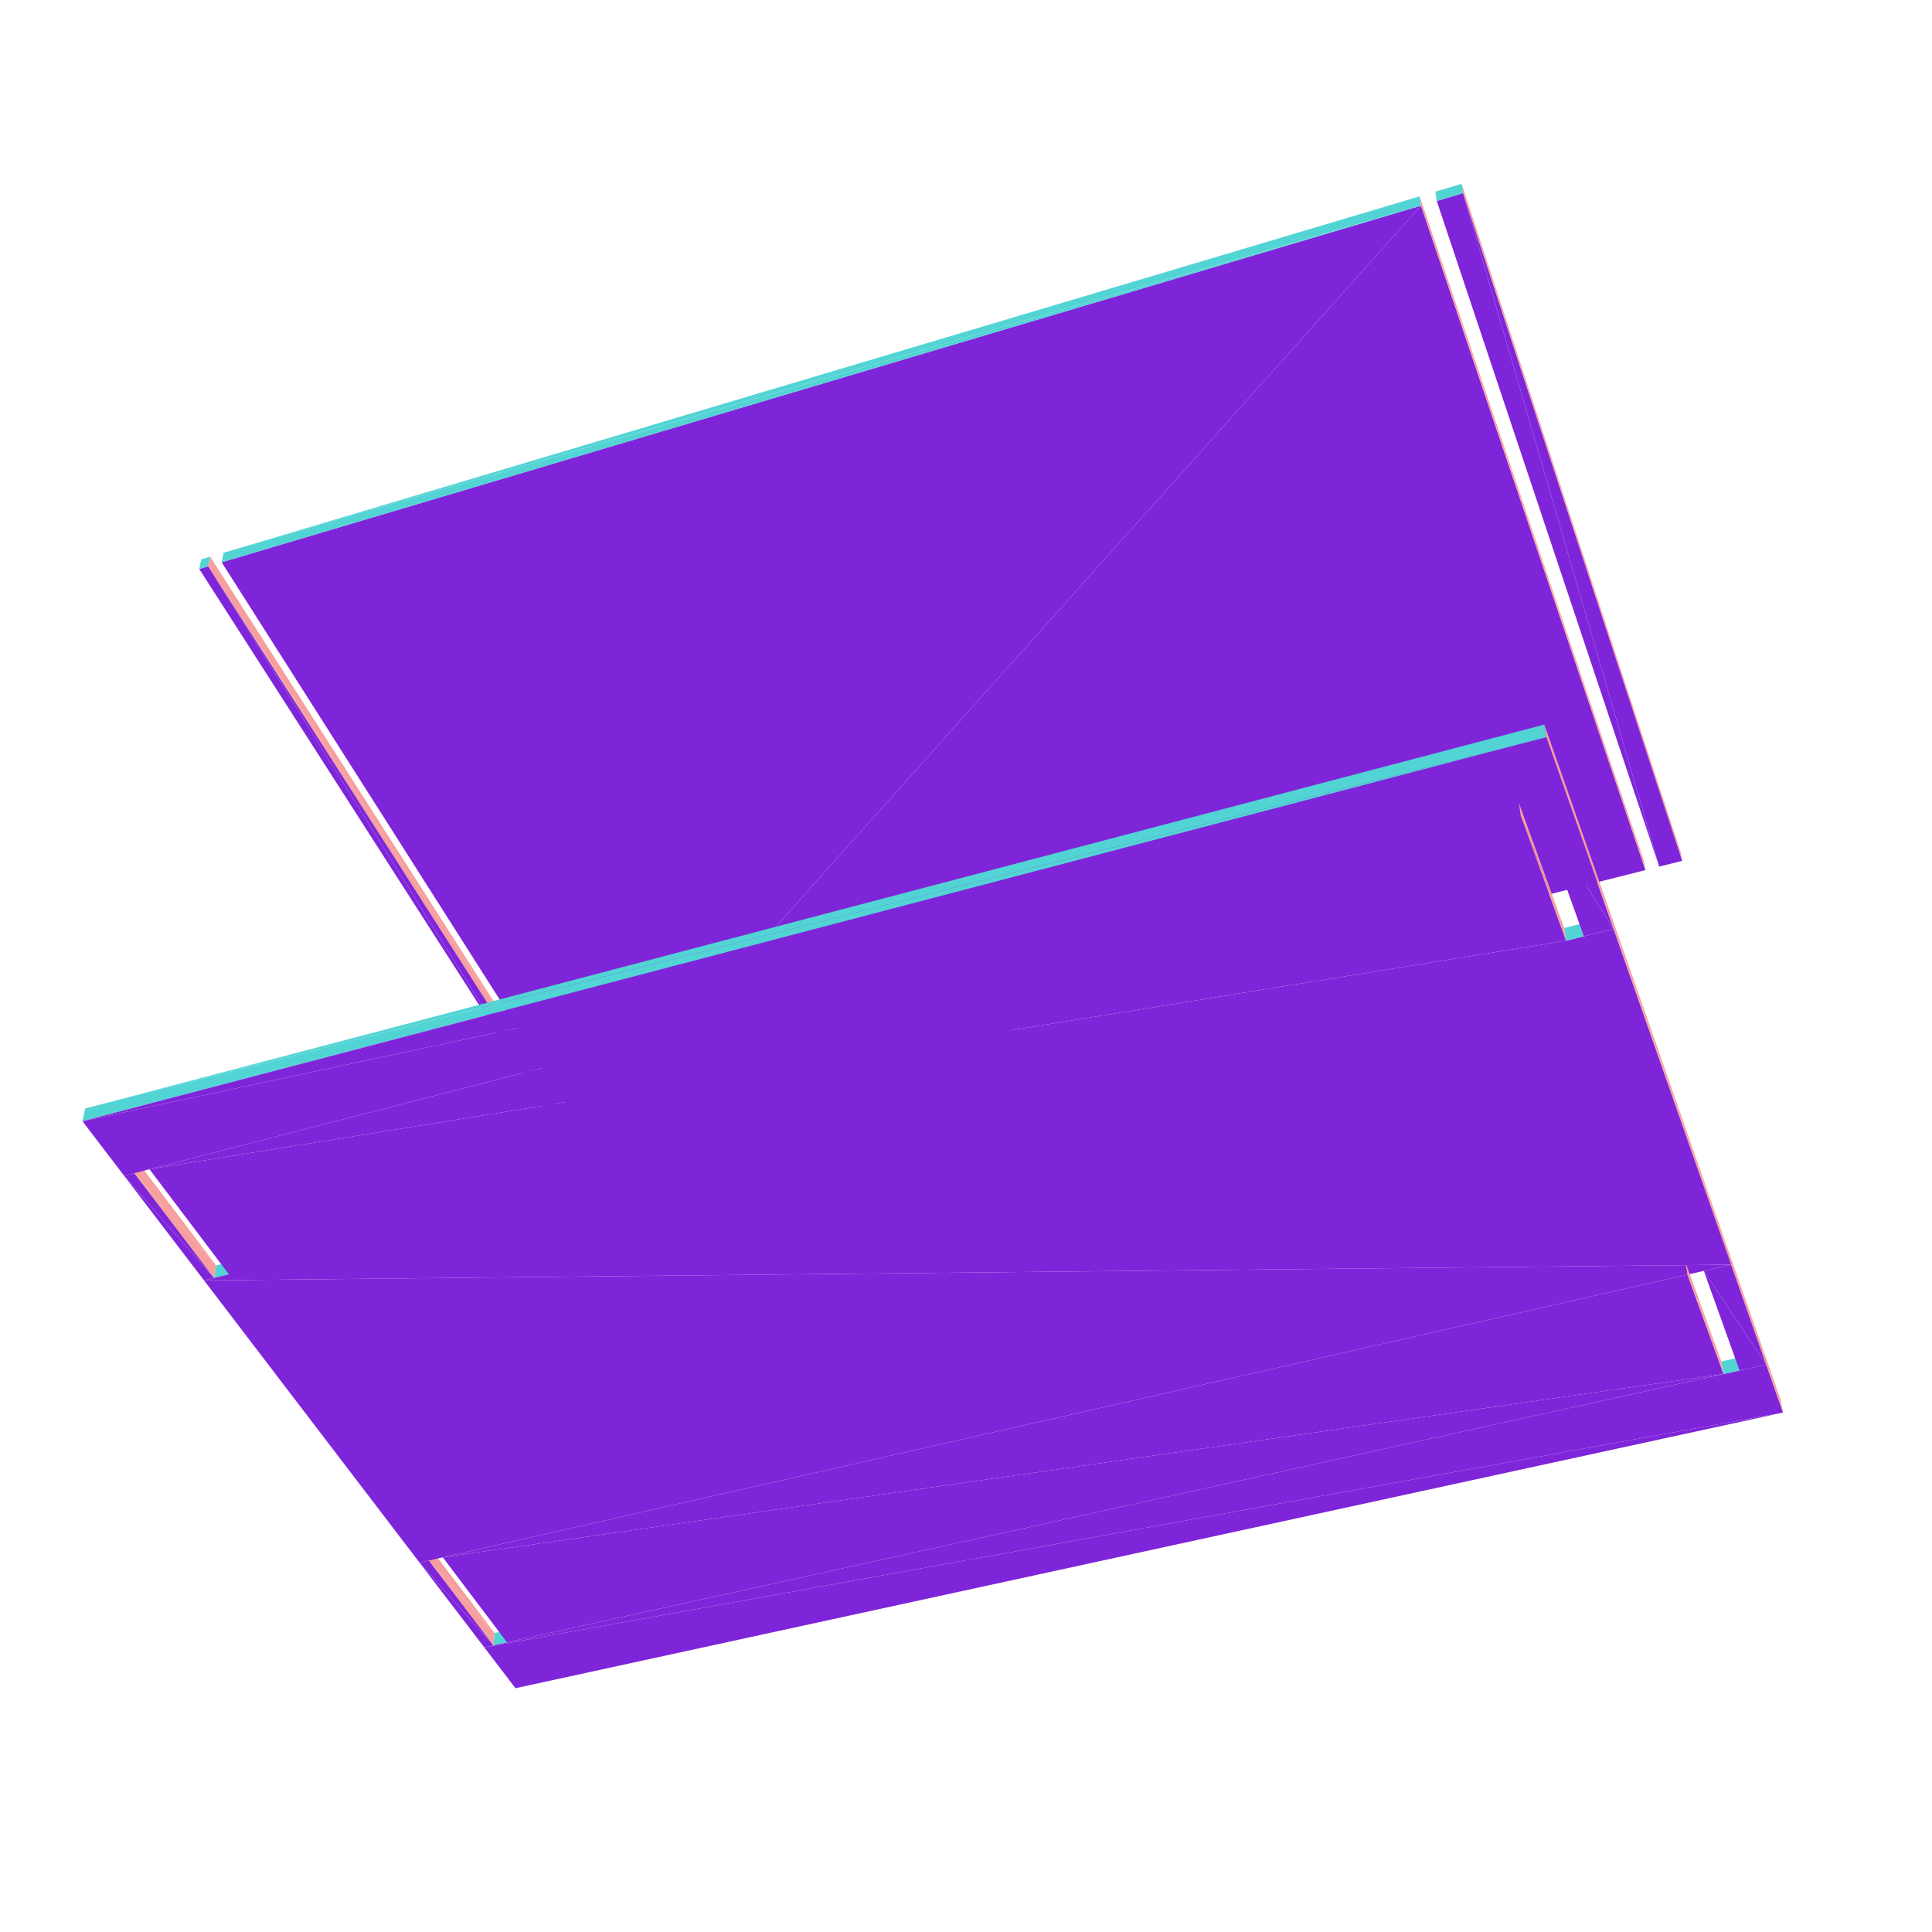
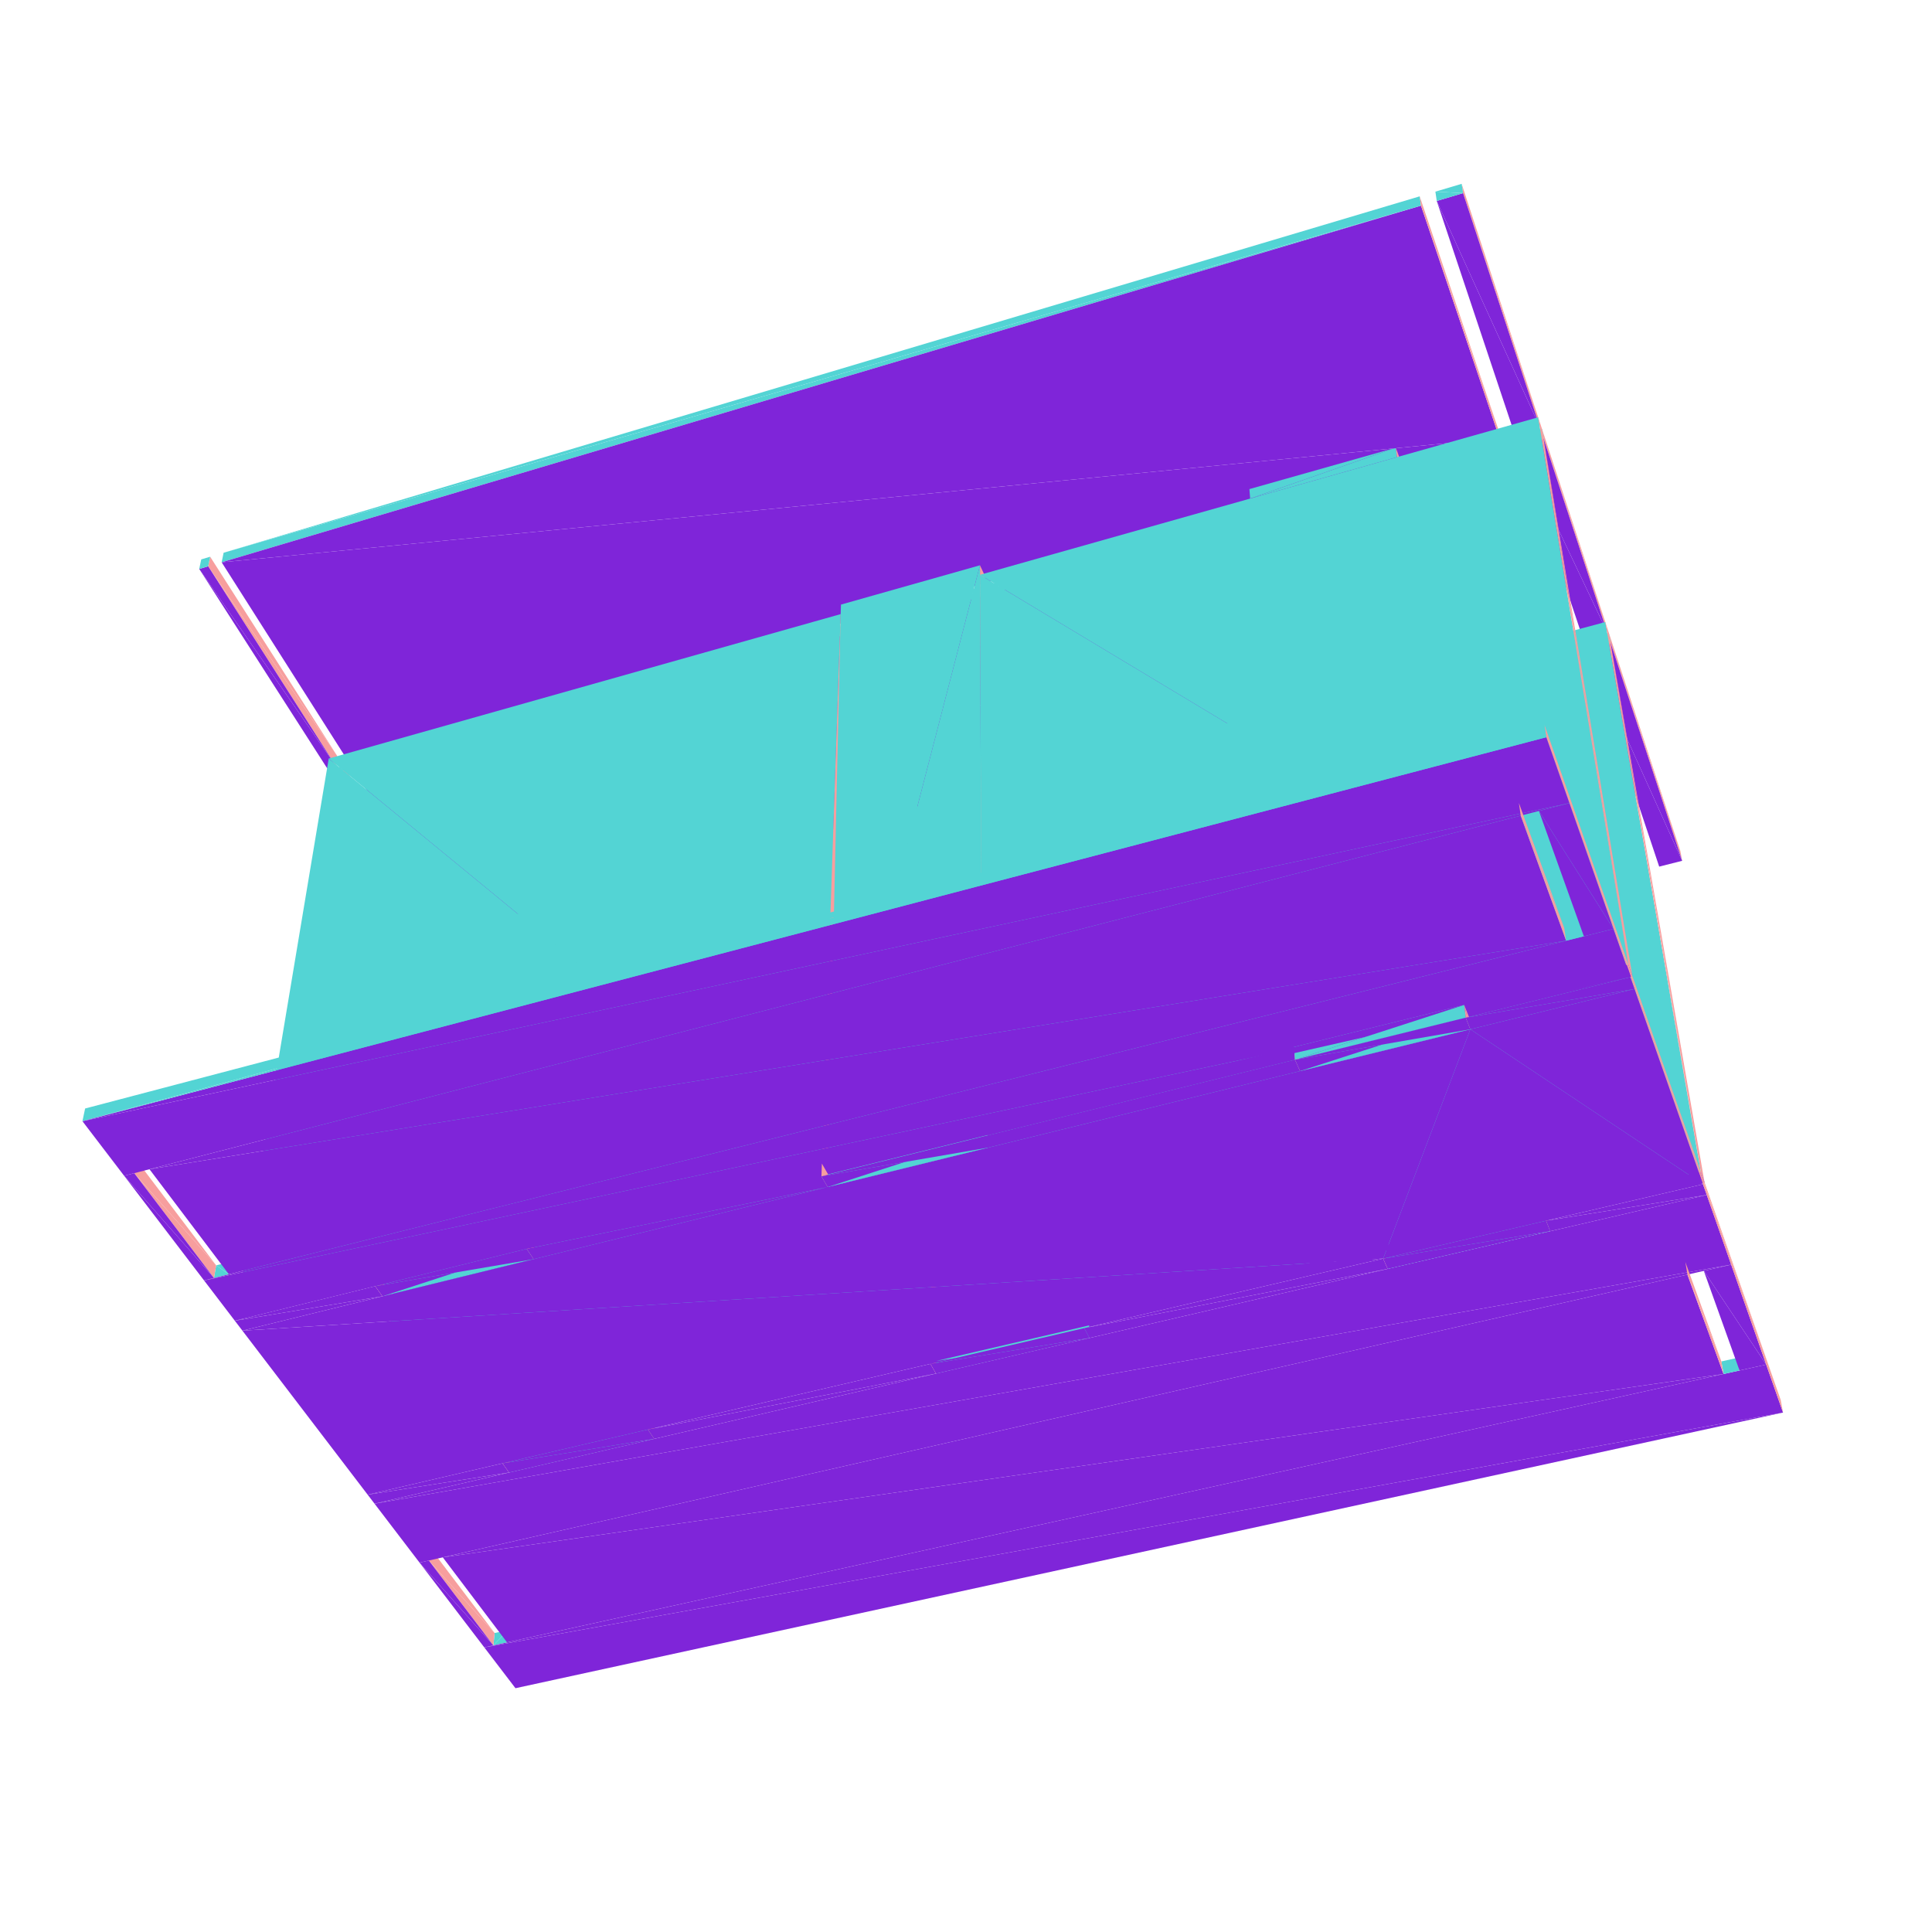
<svg xmlns="http://www.w3.org/2000/svg" viewBox="-250 -250 500 500" width="500" height="500">
-   <path d="M-196.123,-103.444L-101.118,45.123L-100.886,42.629z" style="fill:rgb(247,158,158)" />
-   <path d="M-196.123,-103.444L-103.188,45.646L-101.118,45.123z" style="fill:rgb(127,37,217)" />
-   <path d="M-196.123,-103.444L-100.886,42.629L-195.606,-105.918z" style="fill:rgb(247,158,158)" />
-   <path d="M-196.123,-103.444L-198.443,-102.754L-103.188,45.646zM117.751,-196.78L-98.011,44.339L175.839,-24.822z" style="fill:rgb(127,37,217)" />
-   <path d="M117.751,-196.78L175.839,-24.822L175.406,-27.32zM128.642,-200.019L185.345,-27.223L184.888,-29.72z" style="fill:rgb(247,158,158)" />
-   <path d="M128.642,-200.019L179.398,-25.721L185.345,-27.223zM117.751,-196.78L-192.637,-104.48L-98.011,44.339z" style="fill:rgb(127,37,217)" />
-   <path d="M-122.315,175.823L-118.466,171.846L-121.994,172.627zM-122.315,175.823L-118.778,175.043L-118.466,171.846zM-196.123,-103.444L-195.606,-105.918L-197.92,-105.228zM-196.123,-103.444L-197.92,-105.228L-198.443,-102.754z" style="fill:rgb(83,212,212)" />
+   <path d="M-132.442,-3.86L-101.118,45.123L-100.886,42.629z" style="fill:rgb(247,158,158)" />
+   <path d="M-101.118,45.123L-134.595,-3.285L-103.188,45.646z" style="fill:rgb(127,37,217)" />
+   <path d="M-132.442,-3.86L-100.886,42.629L-132.123,-6.359z" style="fill:rgb(247,158,158)" />
+   <path d="M-101.118,45.123L-132.442,-3.86L-134.595,-3.285zM175.839,-24.822L-129.207,-4.724L-98.011,44.339z" style="fill:rgb(127,37,217)" />
+   <path d="M-134.595,-3.285L-132.123,-6.359L-134.271,-5.783zM-134.595,-3.285L-132.442,-3.86L-132.123,-6.359zM-105.072,-16.404L-71.839,-27.762L-104.817,-18.89z" style="fill:rgb(83,212,212)" />
+   <path d="M-70.617,-22.824L-105.072,-16.404L-103.61,-13.992z" style="fill:rgb(127,37,217)" />
+   <path d="M-105.072,-16.404L-72.015,-25.276L-71.839,-27.762z" style="fill:rgb(83,212,212)" />
+   <path d="M-70.617,-22.824L-72.015,-25.276L-105.072,-16.404z" style="fill:rgb(127,37,217)" />
+   <path d="M-72.015,-25.276L-70.445,-25.31L-71.839,-27.762zM-72.015,-25.276L-70.617,-22.824L-70.445,-25.31zM-161.456,-49.232L-133.962,-6.237L-133.638,-8.736z" style="fill:rgb(247,158,158)" />
+   <path d="M-133.962,-6.237L-163.686,-48.606L-136.12,-5.659z" style="fill:rgb(127,37,217)" />
+   <path d="M-129.207,-4.724L156.416,-83.602L-128.895,-7.223z" style="fill:rgb(83,212,212)" />
+   <path d="M-161.456,-49.232L-133.638,-8.736L-161.05,-51.725z" style="fill:rgb(247,158,158)" />
+   <path d="M-133.962,-6.237L-161.456,-49.232L-163.686,-48.606zM175.839,-24.822L156.822,-81.118L-129.207,-4.724z" style="fill:rgb(127,37,217)" />
+   <path d="M156.822,-81.118L175.839,-24.822L175.406,-27.32z" style="fill:rgb(247,158,158)" />
+   <path d="M185.345,-27.223L160.553,-82.115L179.398,-25.721z" style="fill:rgb(127,37,217)" />
+   <path d="M166.786,-83.78L185.345,-27.223L184.888,-29.72z" style="fill:rgb(247,158,158)" />
+   <path d="M-163.686,-48.606L-161.05,-51.725L-163.275,-51.099z" style="fill:rgb(83,212,212)" />
+   <path d="M155.895,-83.86L-158.105,-50.173L-130.721,-7.105z" style="fill:rgb(127,37,217)" />
+   <path d="M-163.686,-48.606L-161.456,-49.232L-161.05,-51.725zM-129.207,-4.724L156.822,-81.118L156.416,-83.602zM-133.106,-62.663L-98.584,-74.807L-132.769,-65.141z" style="fill:rgb(83,212,212)" />
+   <path d="M-97.313,-69.659L-133.106,-62.663L-131.514,-60.036z" style="fill:rgb(127,37,217)" />
+   <path d="M156.822,-81.118L175.406,-27.32L156.416,-83.602z" style="fill:rgb(247,158,158)" />
+   <path d="M-133.106,-62.663L-98.837,-72.332L-98.584,-74.807z" style="fill:rgb(83,212,212)" />
+   <path d="M-97.313,-69.659L-98.837,-72.332L-133.106,-62.663z" style="fill:rgb(127,37,217)" />
+   <path d="M166.786,-83.78L184.888,-29.72L166.353,-86.262zM-98.837,-72.332L-97.065,-72.134L-98.584,-74.807zM-98.837,-72.332L-97.313,-69.659L-97.065,-72.134z" style="fill:rgb(247,158,158)" />
+   <path d="M185.345,-27.223L166.786,-83.78L160.553,-82.115z" style="fill:rgb(127,37,217)" />
+   <path d="M93.895,-69.809L130.053,-82.077L93.655,-72.285z" style="fill:rgb(83,212,212)" />
+   <path d="M130.388,-79.605L93.895,-69.809L94.954,-67.148z" style="fill:rgb(127,37,217)" />
+   <path d="M-196.123,-103.444L-163.111,-51.82L-162.7,-54.313z" style="fill:rgb(247,158,158)" />
+   <path d="M-163.111,-51.82L-198.443,-102.754L-165.346,-51.191zM130.388,-79.605L94.954,-67.148L131.368,-76.896z" style="fill:rgb(127,37,217)" />
+   <path d="M93.895,-69.809L130.388,-79.605L130.053,-82.077z" style="fill:rgb(83,212,212)" />
+   <path d="M130.053,-82.077L131.368,-76.896L131.032,-79.369zM130.053,-82.077L130.388,-79.605L131.368,-76.896z" style="fill:rgb(247,158,158)" />
+   <path d="M-158.105,-50.173L138.712,-136.07L-157.708,-52.665zM-9.182,99.707L-8.038,-42.449L-135.791,-8.158zM160.553,-82.115L166.353,-86.262L160.137,-84.598zM160.553,-82.115L166.786,-83.78L166.353,-86.262z" style="fill:rgb(83,212,212)" />
+   <path d="M-196.123,-103.444L-162.7,-54.313L-195.606,-105.918z" style="fill:rgb(247,158,158)" />
+   <path d="M-163.111,-51.82L-196.123,-103.444L-198.443,-102.754z" style="fill:rgb(127,37,217)" />
+   <path d="M-8.038,-42.449L-7.728,102.219L-6.767,-39.917z" style="fill:rgb(247,158,158)" />
+   <path d="M155.895,-83.86L139.089,-133.613L-158.105,-50.173z" style="fill:rgb(127,37,217)" />
+   <path d="M-9.208,102.964L26.607,-54.247L-8.018,-44.932zM-122.315,175.823L-118.466,171.846L-121.994,172.627z" style="fill:rgb(83,212,212)" />
+   <path d="M27.804,-51.672L26.607,-54.247L30.596,93.71z" style="fill:rgb(247,158,158)" />
+   <path d="M138.074,-136.618L-192.637,-104.48L-159.754,-52.765z" style="fill:rgb(127,37,217)" />
+   <path d="M-122.315,175.823L-118.778,175.043L-118.466,171.846z" style="fill:rgb(83,212,212)" />
+   <path d="M139.089,-133.613L155.895,-83.86L155.491,-86.343z" style="fill:rgb(247,158,158)" />
+   <path d="M-196.123,-103.444L-195.606,-105.918L-197.92,-105.228zM-196.123,-103.444L-197.92,-105.228L-198.443,-102.754z" style="fill:rgb(83,212,212)" />
+   <path d="M165.882,-86.535L142.978,-134.705L159.635,-84.862z" style="fill:rgb(127,37,217)" />
+   <path d="M149.476,-136.529L165.882,-86.535L165.45,-89.016z" style="fill:rgb(247,158,158)" />
+   <path d="M-158.105,-50.173L139.089,-133.613L138.712,-136.07z" style="fill:rgb(83,212,212)" />
  <path d="M-139.017,153.861L-122.315,175.823L-121.994,172.627z" style="fill:rgb(247,158,158)" />
  <path d="M-122.315,175.823L-141.421,154.407L-124.669,176.342z" style="fill:rgb(127,37,217)" />
-   <path d="M-139.017,153.861L-121.994,172.627L-138.643,150.643z" style="fill:rgb(247,158,158)" />
-   <path d="M-122.315,175.823L-139.017,153.861L-141.421,154.407zM211.448,115.568L-124.669,176.342L-116.6,186.908z" style="fill:rgb(127,37,217)" />
-   <path d="M117.751,-196.78L-192.129,-106.954L-192.637,-104.48z" style="fill:rgb(83,212,212)" />
-   <path d="M117.751,-196.78L175.406,-27.32L117.415,-199.188z" style="fill:rgb(247,158,158)" />
+   <path d="M-9.182,99.707L-135.791,-8.158L-154.425,133.589z" style="fill:rgb(83,212,212)" />
+   <path d="M139.089,-133.613L155.491,-86.343L138.712,-136.07zM-139.017,153.861L-121.994,172.627L-138.643,150.643z" style="fill:rgb(247,158,158)" />
+   <path d="M73.54,-120.97L111.241,-134.139L73.344,-123.423z" style="fill:rgb(83,212,212)" />
+   <path d="M-122.315,175.823L-139.017,153.861L-141.421,154.407z" style="fill:rgb(127,37,217)" />
+   <path d="M149.476,-136.529L165.45,-89.016L149.07,-138.984z" style="fill:rgb(247,158,158)" />
+   <path d="M111.541,-131.692L73.54,-120.97L74.698,-118.058zM165.882,-86.535L149.476,-136.529L142.978,-134.705zM211.448,115.568L-124.669,176.342L-116.6,186.908zM111.541,-131.692L74.698,-118.058L112.614,-128.727z" style="fill:rgb(127,37,217)" />
+   <path d="M73.54,-120.97L111.541,-131.692L111.241,-134.139z" style="fill:rgb(83,212,212)" />
+   <path d="M111.241,-134.139L112.614,-128.727L112.312,-131.175zM111.241,-134.139L111.541,-131.692L112.614,-128.727z" style="fill:rgb(247,158,158)" />
+   <path d="M190.164,53.203L165.45,-89.016L26.674,-51.766zM-37.297,51.142L-32.441,-91.067L-164.93,-53.684zM142.978,-134.705L149.07,-138.984L142.59,-137.161zM117.751,-196.78L-192.129,-106.954L-192.637,-104.48zM142.978,-134.705L149.476,-136.529L149.07,-138.984z" style="fill:rgb(83,212,212)" />
+   <path d="M-8.038,-42.449L-9.182,99.707L-7.728,102.219zM166.353,-86.262L165.45,-89.016L190.164,53.203z" style="fill:rgb(247,158,158)" />
  <path d="M196.052,105.588L-135.406,153.041L-118.778,175.043z" style="fill:rgb(127,37,217)" />
-   <path d="M128.642,-200.019L184.888,-29.72L128.274,-202.424z" style="fill:rgb(247,158,158)" />
-   <path d="M128.642,-200.019L121.828,-197.992L179.398,-25.721zM211.448,115.568L207.095,103.152L-124.669,176.342z" style="fill:rgb(127,37,217)" />
-   <path d="M117.751,-196.78L117.415,-199.188L-192.129,-106.954z" style="fill:rgb(83,212,212)" />
-   <path d="M196.052,105.588L186.708,79.865L-135.406,153.041z" style="fill:rgb(127,37,217)" />
+   <path d="M-32.441,-91.067L-35.689,53.92L-31.054,-88.302z" style="fill:rgb(247,158,158)" />
+   <path d="M-37.409,54.422L3.613,-103.705L-32.357,-93.534z" style="fill:rgb(83,212,212)" />
+   <path d="M138.074,-136.618L117.751,-196.78L-192.637,-104.48z" style="fill:rgb(127,37,217)" />
+   <path d="M-9.208,102.964L30.596,93.71L26.607,-54.247z" style="fill:rgb(83,212,212)" />
+   <path d="M27.804,-51.672L30.596,93.71L31.961,96.271z" style="fill:rgb(247,158,158)" />
+   <path d="M-118.245,131.084L-154.85,136.822L-153.068,139.155z" style="fill:rgb(127,37,217)" />
+   <path d="M4.92,-100.892L3.613,-103.705L4.183,44.181zM117.751,-196.78L138.074,-136.618L137.699,-139.073z" style="fill:rgb(247,158,158)" />
+   <path d="M-118.245,131.084L-119.952,128.709L-154.85,136.822zM211.448,115.568L207.095,103.152L-124.669,176.342z" style="fill:rgb(127,37,217)" />
+   <path d="M-119.952,128.709L-117.918,127.847L-119.619,125.47zM-119.952,128.709L-118.245,131.084L-117.918,127.847z" style="fill:rgb(247,158,158)" />
+   <path d="M148.485,-139.549L121.828,-197.992L141.972,-137.715z" style="fill:rgb(127,37,217)" />
+   <path d="M128.642,-200.019L148.485,-139.549L148.081,-142.002z" style="fill:rgb(247,158,158)" />
+   <path d="M-7.728,102.219L-154.425,133.589L-152.649,135.924z" style="fill:rgb(127,37,217)" />
+   <path d="M-80.687,122.379L-117.918,127.847L-118.245,131.084zM-119.952,128.709L-82.081,116.713L-119.619,125.47z" style="fill:rgb(83,212,212)" />
+   <path d="M-80.687,122.379L-119.952,128.709L-118.245,131.084z" style="fill:rgb(127,37,217)" />
+   <path d="M-80.687,122.379L-80.462,119.135L-117.918,127.847zM117.751,-196.78L117.415,-199.188L-192.129,-106.954zM-119.952,128.709L-82.311,119.959L-82.081,116.713zM190.164,53.203L26.674,-51.766L30.508,90.448z" style="fill:rgb(83,212,212)" />
+   <path d="M-80.687,122.379L-82.311,119.959L-119.952,128.709zM198.03,77.293L-153.068,139.155L-141.421,154.407z" style="fill:rgb(127,37,217)" />
+   <path d="M-82.311,119.959L-80.462,119.135L-82.081,116.713zM-82.311,119.959L-80.687,122.379L-80.462,119.135z" style="fill:rgb(247,158,158)" />
+   <path d="M-37.297,51.142L-164.93,-53.684L-188.685,88.539z" style="fill:rgb(83,212,212)" />
+   <path d="M117.751,-196.78L137.699,-139.073L117.415,-199.188z" style="fill:rgb(247,158,158)" />
+   <path d="M-7.728,102.219L-9.182,99.707L-154.425,133.589zM-7.75,105.475L-82.311,119.959L-80.687,122.379z" style="fill:rgb(127,37,217)" />
+   <path d="M128.642,-200.019L148.081,-142.002L128.274,-202.424z" style="fill:rgb(247,158,158)" />
+   <path d="M148.485,-139.549L128.642,-200.019L121.828,-197.992zM196.052,105.588L186.708,79.865L-135.406,153.041z" style="fill:rgb(127,37,217)" />
+   <path d="M171.4,-0.412L148.081,-142.002L3.622,-101.242z" style="fill:rgb(83,212,212)" />
+   <path d="M-7.75,105.475L-9.208,102.964L-82.311,119.959z" style="fill:rgb(127,37,217)" />
  <path d="M196.052,105.588L199.618,101.42L195.495,102.333zM196.052,105.588L200.186,104.676L199.618,101.42z" style="fill:rgb(83,212,212)" />
-   <path d="M198.03,77.293L-197.191,81.379L-141.421,154.407z" style="fill:rgb(127,37,217)" />
-   <path d="M128.642,-200.019L128.274,-202.424L121.48,-200.4zM128.642,-200.019L121.48,-200.4L121.828,-197.992z" style="fill:rgb(83,212,212)" />
+   <path d="M-9.208,102.964L-7.728,102.219L-9.182,99.707zM-9.208,102.964L-7.75,105.475L-7.728,102.219zM166.353,-86.262L190.164,53.203L191.133,55.969z" style="fill:rgb(247,158,158)" />
+   <path d="M31.961,96.271L-7.728,102.219L-7.75,105.475z" style="fill:rgb(83,212,212)" />
+   <path d="M107.963,75.724L-187.267,94.374L-154.85,136.822zM31.961,96.271L-9.208,102.964L-7.75,105.475z" style="fill:rgb(127,37,217)" />
+   <path d="M31.961,96.271L31.87,93.01L-7.728,102.219z" style="fill:rgb(83,212,212)" />
+   <path d="M-32.441,-91.067L-37.297,51.142L-35.689,53.92z" style="fill:rgb(247,158,158)" />
+   <path d="M128.642,-200.019L128.274,-202.424L121.48,-200.4z" style="fill:rgb(83,212,212)" />
+   <path d="M149.07,-138.984L148.081,-142.002L171.4,-0.412z" style="fill:rgb(247,158,158)" />
+   <path d="M128.642,-200.019L121.48,-200.4L121.828,-197.992z" style="fill:rgb(83,212,212)" />
  <path d="M186.708,79.865L196.052,105.588L195.495,102.333z" style="fill:rgb(247,158,158)" />
-   <path d="M207.095,103.152L190.946,78.902L200.186,104.676z" style="fill:rgb(127,37,217)" />
+   <path d="M31.961,96.271L30.596,93.71L-9.208,102.964zM207.095,103.152L190.946,78.902L200.186,104.676z" style="fill:rgb(127,37,217)" />
+   <path d="M-37.409,54.422L4.183,44.181L3.613,-103.705z" style="fill:rgb(83,212,212)" />
+   <path d="M198.03,77.293L191.704,59.247L-153.068,139.155z" style="fill:rgb(127,37,217)" />
+   <path d="M4.92,-100.892L4.183,44.181L5.694,47.016z" style="fill:rgb(247,158,158)" />
+   <path d="M-151.02,85.478L-189.23,91.803L-187.267,94.374z" style="fill:rgb(127,37,217)" />
  <path d="M186.708,79.865L195.495,102.333L186.163,76.596z" style="fill:rgb(247,158,158)" />
-   <path d="M207.095,103.152L198.03,77.293L190.946,78.902z" style="fill:rgb(127,37,217)" />
-   <path d="M-190.773,79.778L-190.216,76.508L-194.059,77.47zM-190.773,79.778L-194.059,77.47L-194.626,80.739z" style="fill:rgb(83,212,212)" />
+   <path d="M109.142,78.383L30.596,93.71L31.961,96.271zM-151.02,85.478L-152.902,82.858L-189.23,91.803zM207.095,103.152L198.03,77.293L190.946,78.902zM191.133,55.969L30.508,90.448L31.87,93.01z" style="fill:rgb(127,37,217)" />
+   <path d="M-152.902,82.858L-150.582,82.211L-152.458,79.59zM-152.902,82.858L-151.02,85.478L-150.582,82.211z" style="fill:rgb(247,158,158)" />
+   <path d="M-151.02,85.478L-111.564,72.603L-150.582,82.211z" style="fill:rgb(83,212,212)" />
+   <path d="M-35.689,53.92L-188.685,88.539L-186.729,91.112zM109.142,78.383L107.963,75.724L30.596,93.71z" style="fill:rgb(127,37,217)" />
+   <path d="M-190.773,79.778L-190.216,76.508L-194.059,77.47zM-152.902,82.858L-113.351,69.93L-152.458,79.59z" style="fill:rgb(83,212,212)" />
+   <path d="M-111.891,75.875L-152.902,82.858L-151.02,85.478z" style="fill:rgb(127,37,217)" />
+   <path d="M-190.773,79.778L-194.059,77.47L-194.626,80.739zM-151.02,85.478L-111.891,75.875L-111.564,72.603z" style="fill:rgb(83,212,212)" />
+   <path d="M107.963,75.724L108.823,75.113L107.647,72.453zM107.963,75.724L109.142,78.383L108.823,75.113z" style="fill:rgb(247,158,158)" />
+   <path d="M-152.902,82.858L-113.684,73.202L-113.351,69.93z" style="fill:rgb(83,212,212)" />
+   <path d="M-111.891,75.875L-113.684,73.202L-152.902,82.858z" style="fill:rgb(127,37,217)" />
+   <path d="M171.4,-0.412L3.622,-101.242L4.17,40.899zM151.196,68.636L108.823,75.113L109.142,78.383z" style="fill:rgb(83,212,212)" />
+   <path d="M-113.684,73.202L-111.564,72.603L-113.351,69.93zM-113.684,73.202L-111.891,75.875L-111.564,72.603z" style="fill:rgb(247,158,158)" />
+   <path d="M107.963,75.724L149.679,62.648L107.647,72.453z" style="fill:rgb(83,212,212)" />
+   <path d="M151.196,68.636L107.963,75.724L109.142,78.383z" style="fill:rgb(127,37,217)" />
+   <path d="M151.196,68.636L150.75,65.361L108.823,75.113z" style="fill:rgb(83,212,212)" />
+   <path d="M191.133,55.969L190.164,53.203L30.508,90.448z" style="fill:rgb(127,37,217)" />
  <path d="M-215.256,53.612L-194.626,80.739L-194.059,77.47z" style="fill:rgb(247,158,158)" />
-   <path d="M-194.626,80.739L-217.879,54.289L-197.191,81.379z" style="fill:rgb(127,37,217)" />
+   <path d="M-194.626,80.739L-217.879,54.289L-197.191,81.379zM-35.689,53.92L-37.297,51.142L-188.685,88.539z" style="fill:rgb(127,37,217)" />
+   <path d="M107.963,75.724L150.123,65.923L149.679,62.648z" style="fill:rgb(83,212,212)" />
+   <path d="M151.196,68.636L150.123,65.923L107.963,75.724z" style="fill:rgb(127,37,217)" />
+   <path d="M149.679,62.648L151.196,68.636L150.75,65.361z" style="fill:rgb(247,158,158)" />
+   <path d="M-35.796,57.199L-113.684,73.202L-111.891,75.875z" style="fill:rgb(127,37,217)" />
+   <path d="M149.679,62.648L150.123,65.923L151.196,68.636z" style="fill:rgb(247,158,158)" />
+   <path d="M191.704,59.247L150.123,65.923L151.196,68.636z" style="fill:rgb(127,37,217)" />
  <path d="M-215.256,53.612L-194.059,77.47L-214.611,50.332z" style="fill:rgb(247,158,158)" />
-   <path d="M-194.626,80.739L-215.256,53.612L-217.879,54.289z" style="fill:rgb(127,37,217)" />
-   <path d="M150.179,-59.205L211.448,115.568L210.854,112.319z" style="fill:rgb(247,158,158)" />
-   <path d="M198.03,77.293L167.567,-9.605L-197.191,81.379zM155.315,-6.549L-211.315,52.596L-190.773,79.778zM156.154,-42.159L-228.667,40.162L-217.879,54.289z" style="fill:rgb(127,37,217)" />
-   <path d="M-227.972,36.879L-228.667,40.162L150.179,-59.205z" style="fill:rgb(83,212,212)" />
-   <path d="M155.315,-6.549L143.559,-38.912L-211.315,52.596z" style="fill:rgb(127,37,217)" />
+   <path d="M-194.626,80.739L-215.256,53.612L-217.879,54.289zM107.963,75.724L130.524,16.379L-187.267,94.374zM-35.796,57.199L-37.409,54.422L-113.684,73.202zM191.704,59.247L190.734,56.482L150.123,65.923zM171.942,2.876L-197.191,81.379L-189.23,91.803z" style="fill:rgb(127,37,217)" />
+   <path d="M150.179,-59.205L211.448,115.568L210.854,112.319zM-37.409,54.422L-35.689,53.92L-37.297,51.142zM-37.409,54.422L-35.796,57.199L-35.689,53.92z" style="fill:rgb(247,158,158)" />
+   <path d="M-35.796,57.199L5.677,43.734L-35.689,53.92z" style="fill:rgb(83,212,212)" />
+   <path d="M149.07,-138.984L171.4,-0.412L172.476,2.662z" style="fill:rgb(247,158,158)" />
+   <path d="M5.694,47.016L-37.409,54.422L-35.796,57.199z" style="fill:rgb(127,37,217)" />
+   <path d="M-35.796,57.199L5.694,47.016L5.677,43.734z" style="fill:rgb(83,212,212)" />
+   <path d="M190.734,56.482L130.524,16.379L107.963,75.724zM5.694,47.016L4.183,44.181L-37.409,54.422zM155.315,-6.549L-211.315,52.596L-190.773,79.778zM86.453,27.196L4.183,44.181L5.694,47.016zM172.476,2.662L4.17,40.899L5.677,43.734zM86.453,27.196L85.146,24.247L4.183,44.181z" style="fill:rgb(127,37,217)" />
+   <path d="M85.146,24.247L86.187,23.909L84.883,20.96zM85.146,24.247L86.453,27.196L86.187,23.909z" style="fill:rgb(247,158,158)" />
+   <path d="M190.734,56.482L173.019,5.95L130.524,16.379z" style="fill:rgb(127,37,217)" />
+   <path d="M86.453,27.196L130.119,13.092L86.187,23.909z" style="fill:rgb(83,212,212)" />
+   <path d="M171.942,2.876L167.567,-9.605L-197.191,81.379z" style="fill:rgb(127,37,217)" />
+   <path d="M85.146,24.247L128.93,10.079L84.883,20.96z" style="fill:rgb(83,212,212)" />
+   <path d="M130.524,16.379L85.146,24.247L86.453,27.196z" style="fill:rgb(127,37,217)" />
+   <path d="M86.453,27.196L130.524,16.379L130.119,13.092z" style="fill:rgb(83,212,212)" />
+   <path d="M172.476,2.662L171.4,-0.412L4.17,40.899z" style="fill:rgb(127,37,217)" />
+   <path d="M85.146,24.247L129.333,13.367L128.93,10.079z" style="fill:rgb(83,212,212)" />
+   <path d="M130.524,16.379L129.333,13.367L85.146,24.247z" style="fill:rgb(127,37,217)" />
+   <path d="M128.93,10.079L130.524,16.379L130.119,13.092z" style="fill:rgb(247,158,158)" />
+   <path d="M156.154,-42.159L-228.667,40.162L-217.879,54.289z" style="fill:rgb(127,37,217)" />
+   <path d="M128.93,10.079L129.333,13.367L130.524,16.379z" style="fill:rgb(247,158,158)" />
+   <path d="M173.019,5.95L129.333,13.367L130.524,16.379z" style="fill:rgb(127,37,217)" />
+   <path d="M-228.667,40.162L149.678,-62.481L-227.972,36.879z" style="fill:rgb(83,212,212)" />
+   <path d="M173.019,5.95L171.942,2.876L129.333,13.367zM155.315,-6.549L143.559,-38.912L-211.315,52.596z" style="fill:rgb(127,37,217)" />
  <path d="M150.179,-59.205L210.854,112.319L149.678,-62.481z" style="fill:rgb(247,158,158)" />
  <path d="M159.901,-7.693L159.393,-10.981L154.822,-9.837zM159.901,-7.693L154.822,-9.837L155.315,-6.549z" style="fill:rgb(83,212,212)" />
  <path d="M143.559,-38.912L155.315,-6.549L154.822,-9.837z" style="fill:rgb(247,158,158)" />
  <path d="M167.567,-9.605L148.273,-40.127L159.901,-7.693zM156.154,-42.159L150.179,-59.205L-228.667,40.162z" style="fill:rgb(127,37,217)" />
-   <path d="M-227.972,36.879L150.179,-59.205L149.678,-62.481z" style="fill:rgb(83,212,212)" />
+   <path d="M-228.667,40.162L150.179,-59.205L149.678,-62.481z" style="fill:rgb(83,212,212)" />
  <path d="M143.559,-38.912L154.822,-9.837L143.089,-42.195z" style="fill:rgb(247,158,158)" />
  <path d="M167.567,-9.605L156.154,-42.159L148.273,-40.127z" style="fill:rgb(127,37,217)" />
</svg>
